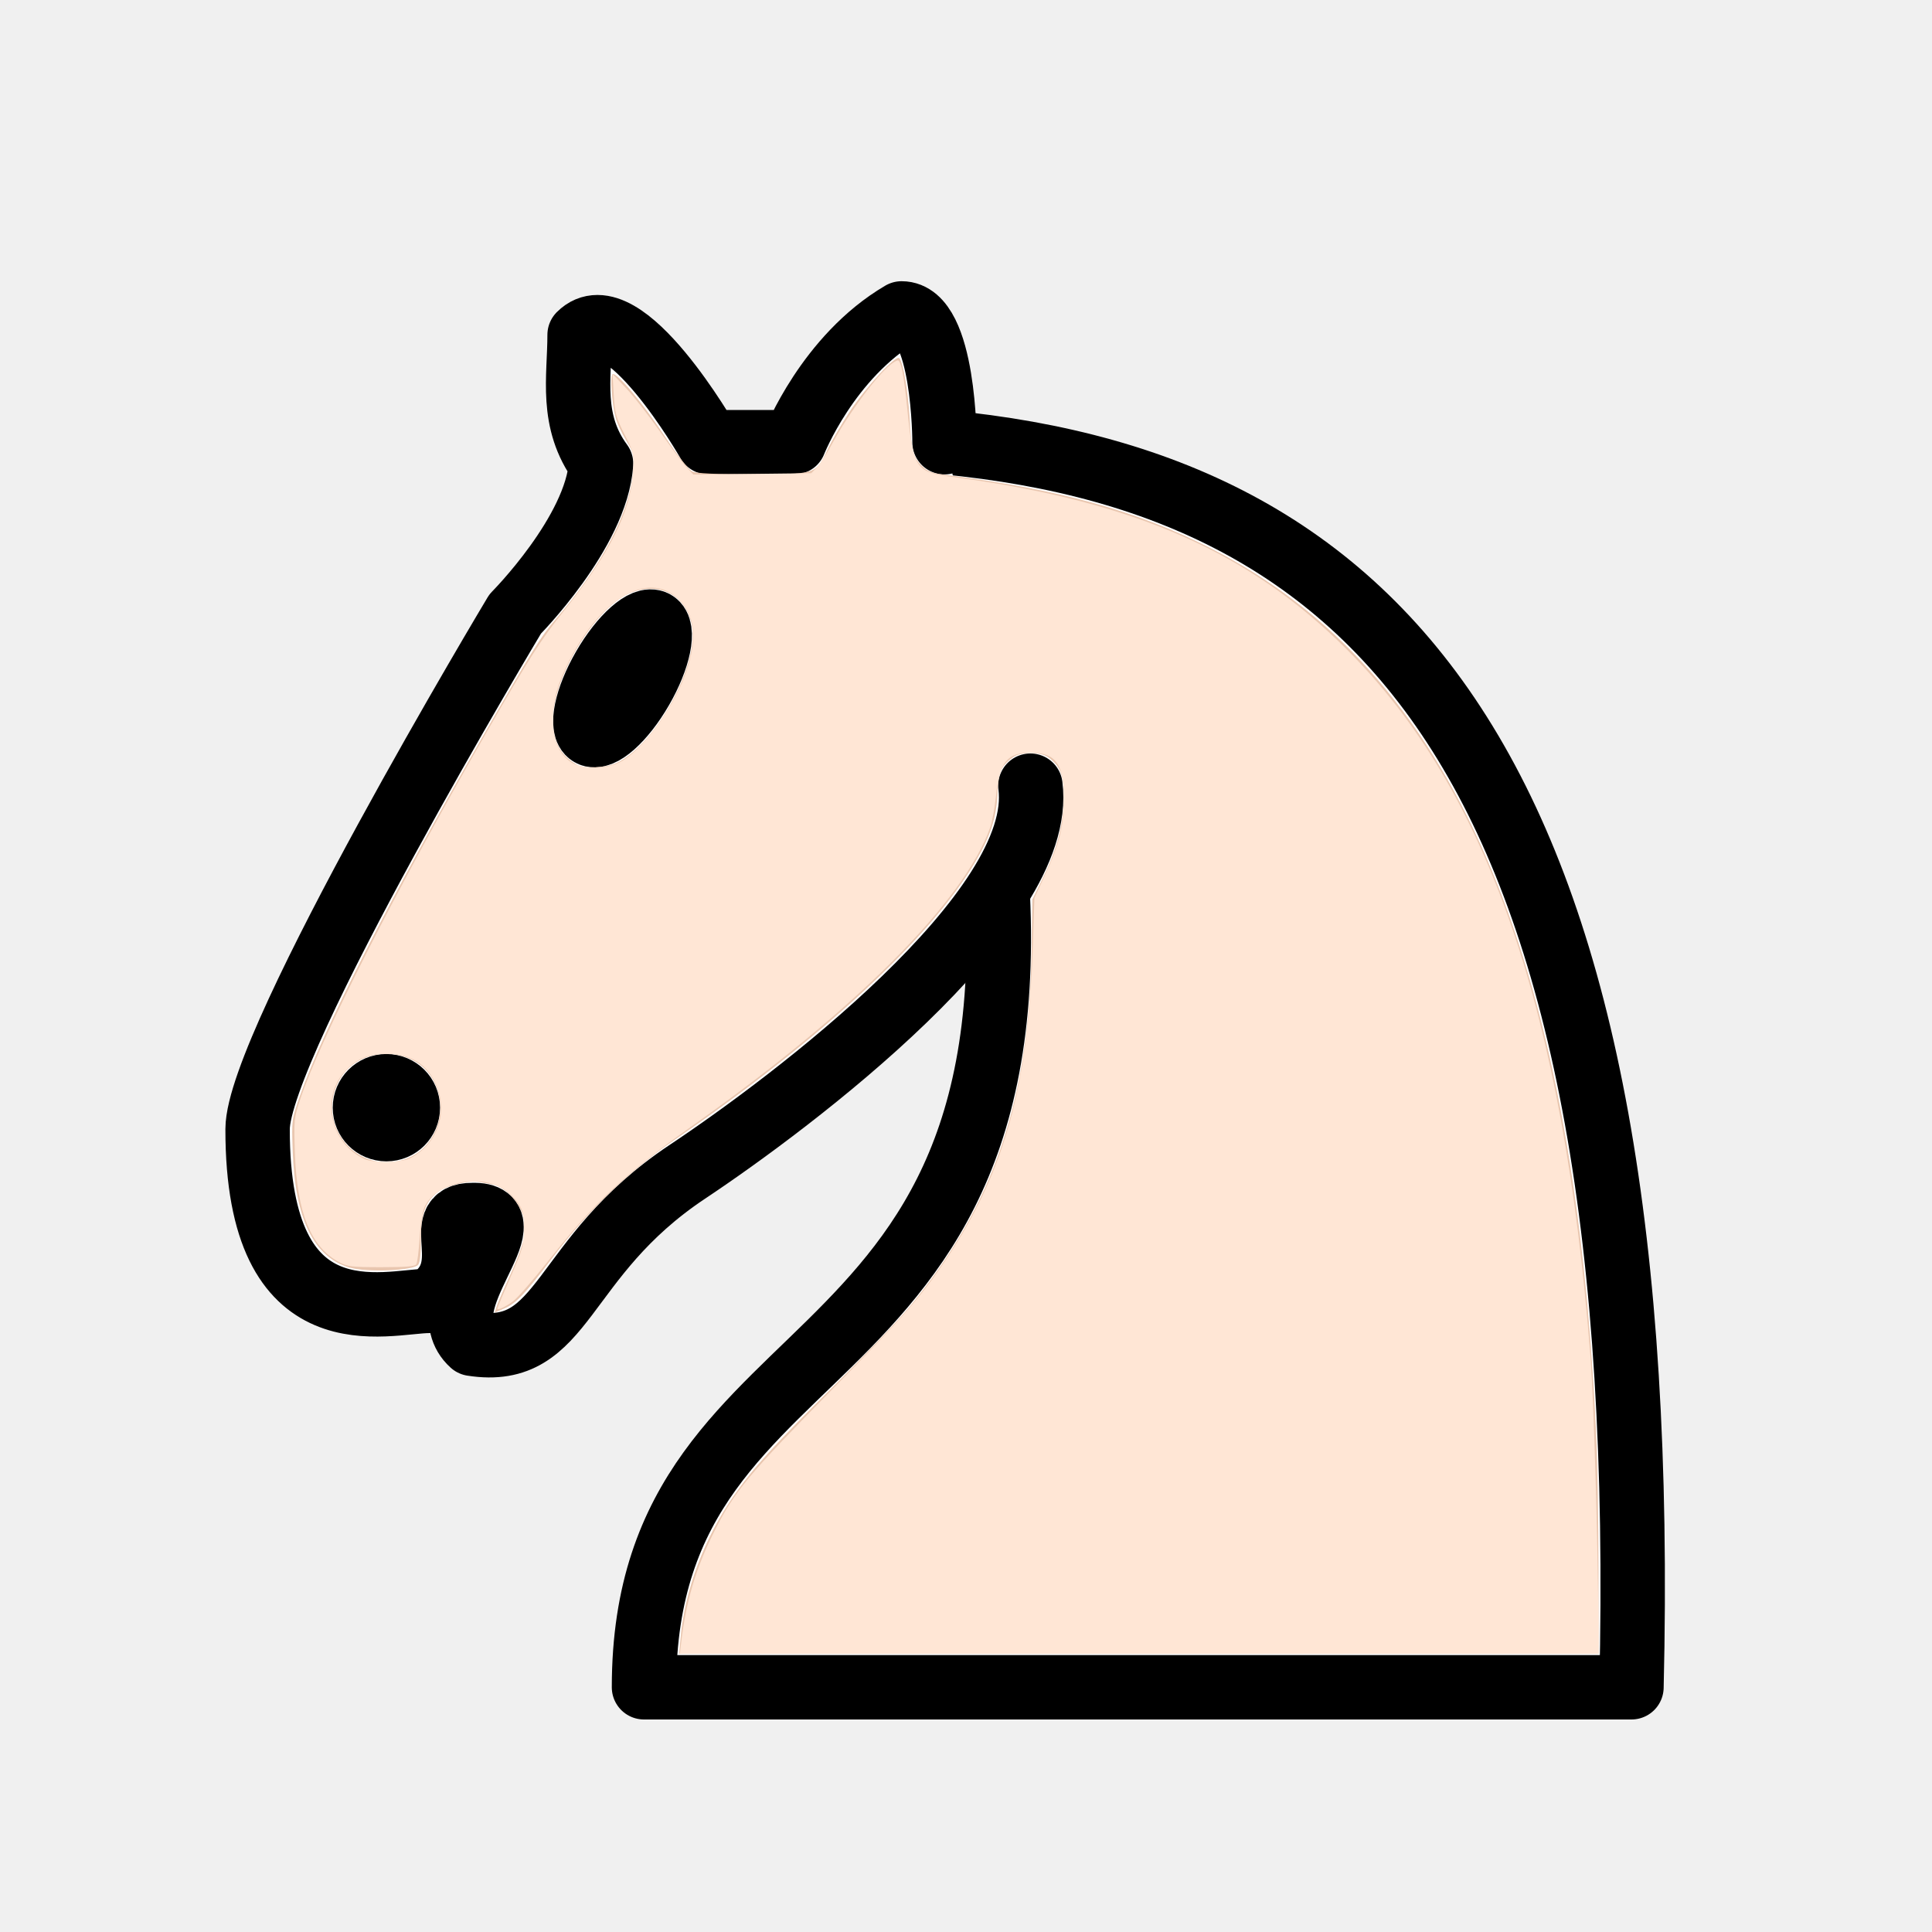
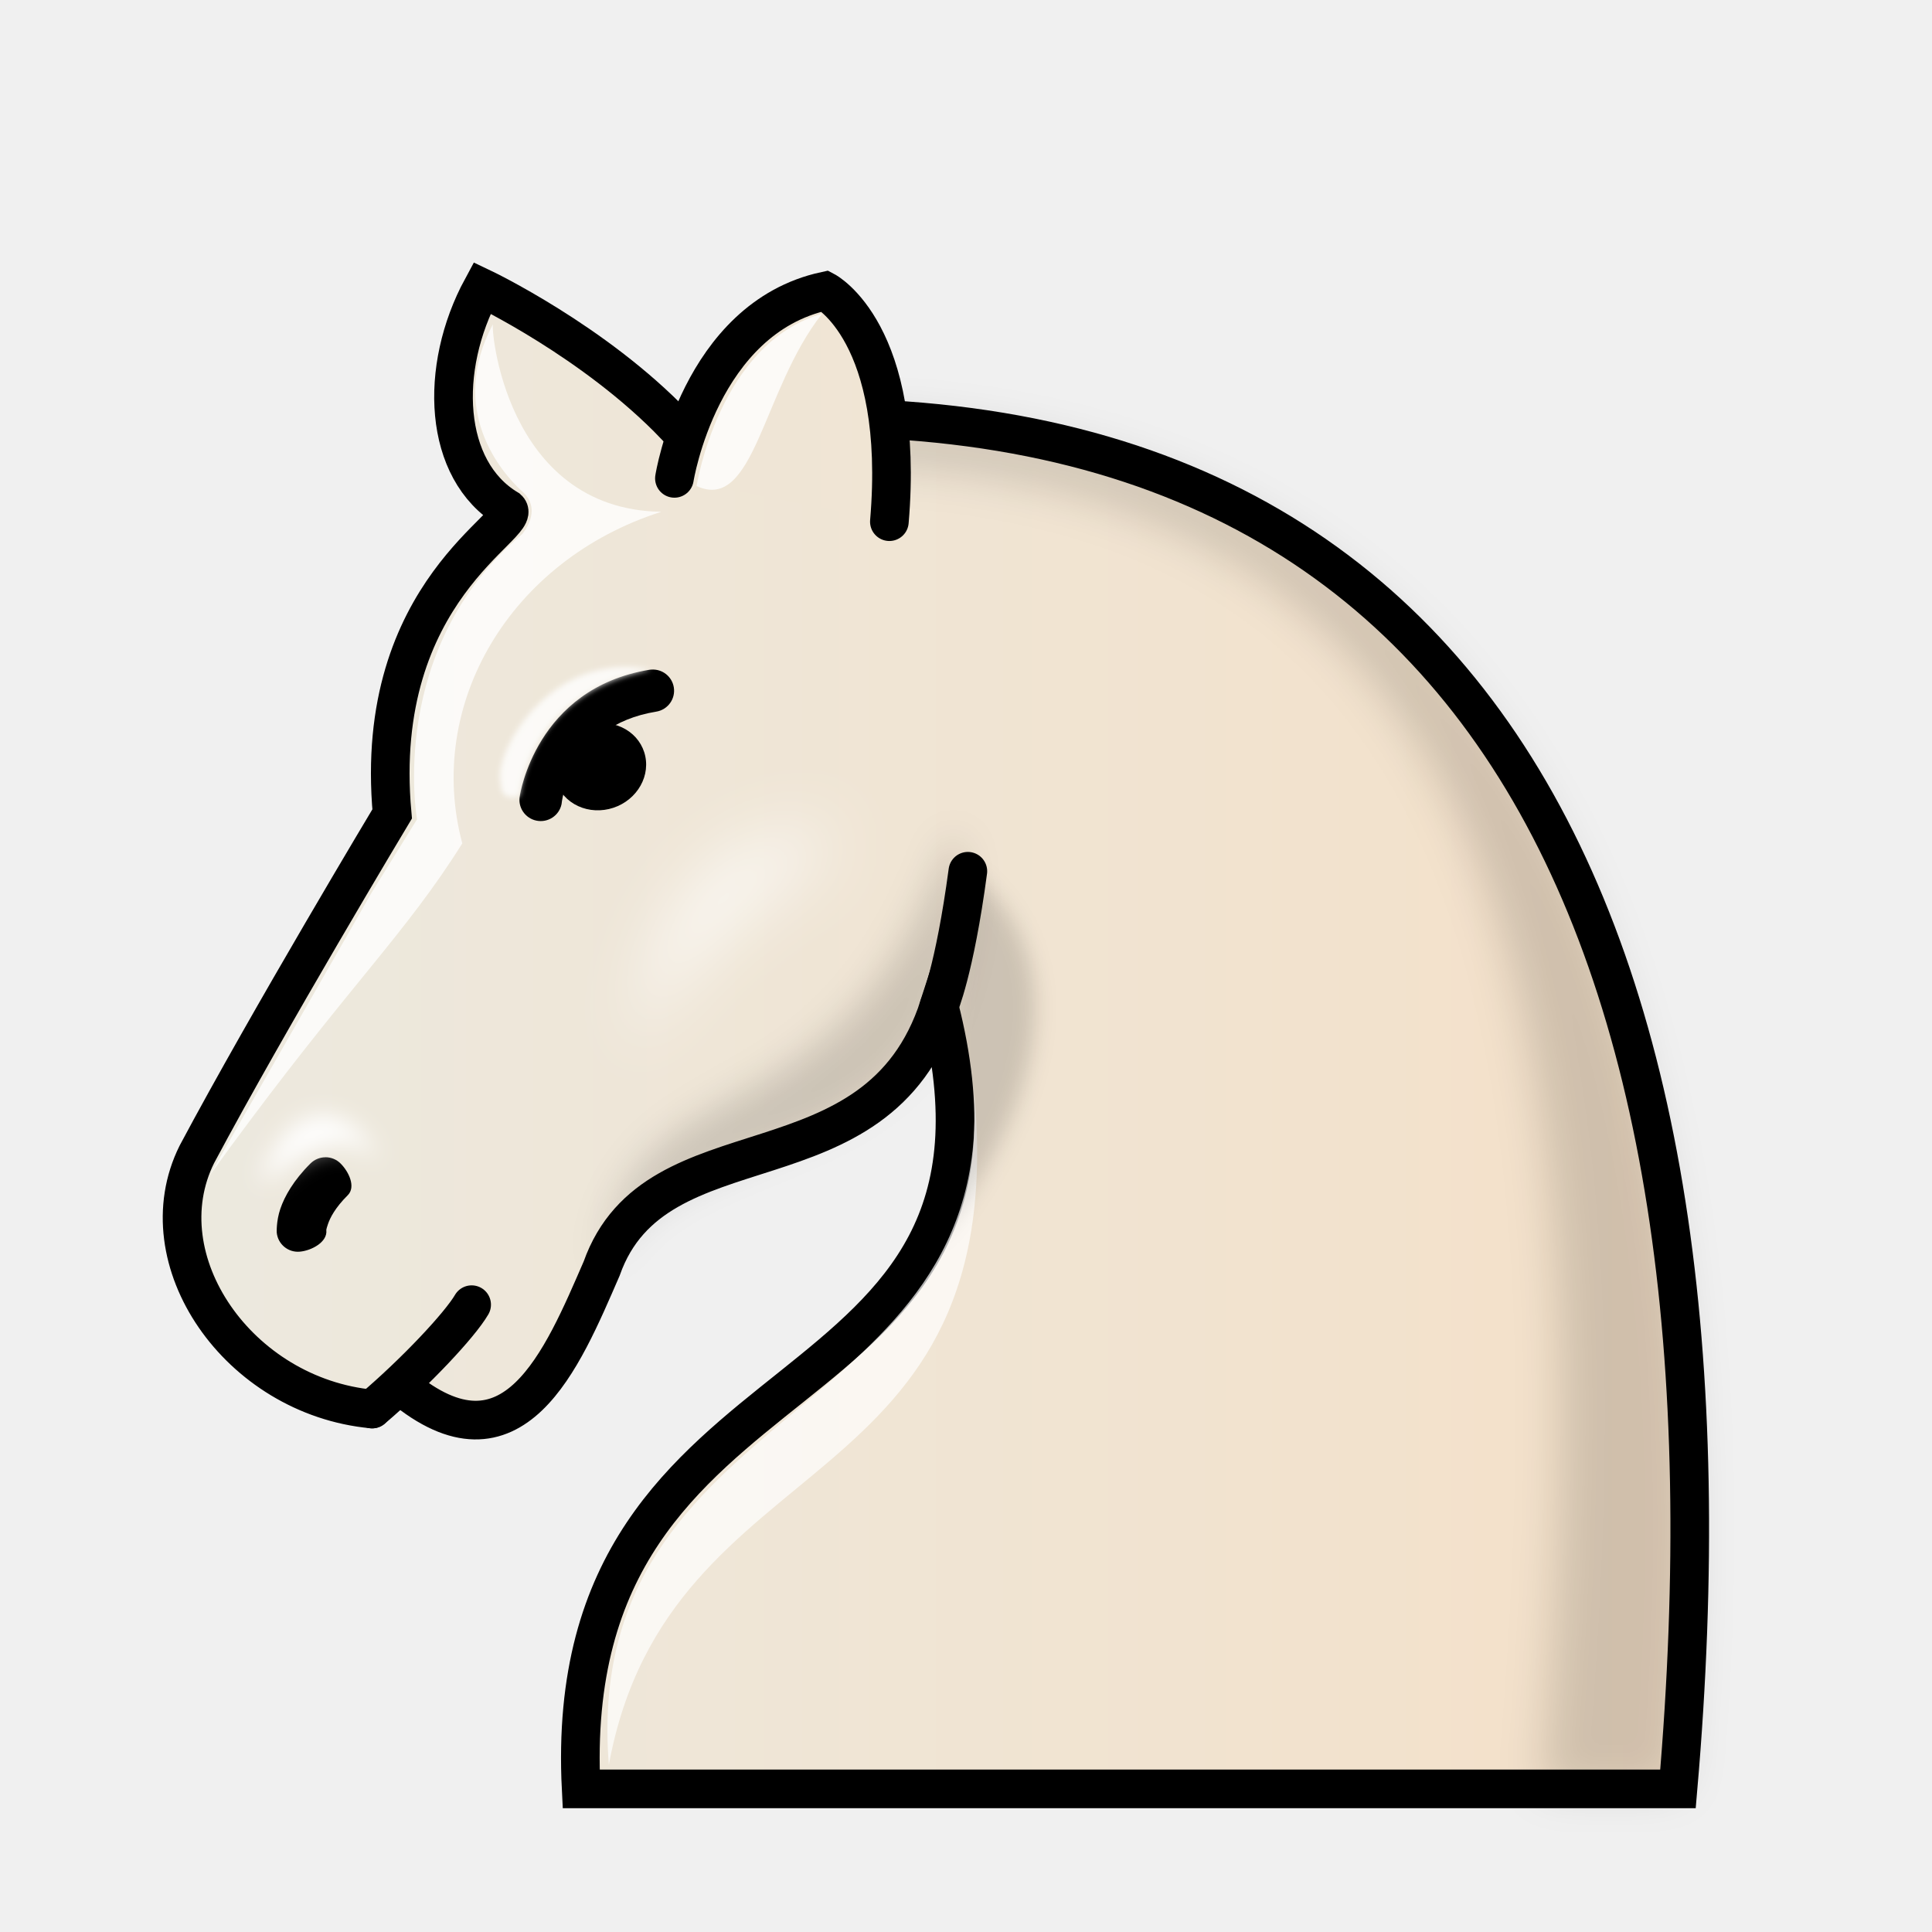
- <svg xmlns="http://www.w3.org/2000/svg" version="1.1" width="45" height="45" id="svg12">
-   <defs id="defs16" />
-   <g style="opacity:1;fill:none;fill-opacity:1;fill-rule:evenodd;stroke:#000000;stroke-width:1.5;stroke-linecap:round;stroke-linejoin:round;stroke-miterlimit:4;stroke-dasharray:none;stroke-opacity:1" transform="translate(0,0.3)" id="g10">
-     <path d="m 22,10 c 10.5,1 16.5,8 16,29 H 15 c 0,-9 10,-6.5 8,-21" style="fill:#ffffff;stroke:#000000" id="path2" />
-     <path d="m 24,18 c 0.38,2.91 -5.55,7.37 -8,9 -3,2 -2.82,4.34 -5,4 -1.042,-0.94 1.41,-3.04 0,-3 -1,0 0.19,1.23 -1,2 -1,0 -4.003,1 -4,-4 0,-2 6,-12 6,-12 0,0 1.89,-1.9 2,-3.5 -0.73,-0.994 -0.5,-2 -0.5,-3 1,-1 3,2.5 3,2.5 h 2 c 0,0 0.78,-1.992 2.5,-3 1,0 1,3 1,3" style="fill:#ffffff;stroke:#000000" id="path4" />
-     <path d="m 9.5,25.5 a 0.5,0.5 0 1 1 -1,0 0.5,0.5 0 1 1 1,0 z" style="fill:#000000;stroke:#000000" id="path6" />
-     <path d="m 15,15.5 a 0.5,1.5 0 1 1 -1,0 0.5,1.5 0 1 1 1,0 z" transform="matrix(0.866,0.5,-0.5,0.866,9.693,-5.173)" style="fill:#000000;stroke:#000000" id="path8" />
-   </g>
-   <path style="fill:#e9c6af;stroke-width:0.054" d="m 15.854,38.13 c 0.099,-1.095 0.552,-2.305 1.225,-3.274 0.452,-0.652 0.964,-1.214 2.339,-2.571 0.704,-0.695 1.498,-1.525 1.765,-1.845 1.957,-2.35 2.798,-4.823 2.847,-8.378 l 0.015,-1.111 0.25,-0.511 c 0.327,-0.667 0.473,-1.225 0.481,-1.839 0.008,-0.533 -0.071,-0.748 -0.348,-0.954 -0.193,-0.144 -0.65,-0.145 -0.842,-0.002 -0.28,0.209 -0.333,0.336 -0.354,0.85 -0.023,0.551 -0.161,0.978 -0.51,1.572 -1.041,1.776 -3.614,4.154 -7.023,6.492 -1.061,0.728 -1.98,1.616 -2.834,2.742 -0.655,0.862 -0.847,1.062 -1.135,1.183 l -0.206,0.086 0.037,-0.124 c 0.02,-0.068 0.147,-0.365 0.282,-0.661 0.292,-0.641 0.39,-0.945 0.388,-1.205 -0.003,-0.437 -0.398,-0.937 -0.791,-1 -0.112,-0.018 -0.247,-0.042 -0.302,-0.053 -0.193,-0.039 -0.7,0.079 -0.897,0.209 -0.32,0.212 -0.444,0.532 -0.438,1.132 0.003,0.321 -0.018,0.53 -0.062,0.59 -0.102,0.14 -1.192,0.185 -1.601,0.066 -0.835,-0.243 -1.269,-1.137 -1.323,-2.723 -0.025,-0.724 -0.024,-0.727 0.17,-1.28 0.545,-1.55 2.091,-4.593 4.212,-8.29 1.193,-2.079 1.4,-2.413 1.749,-2.815 1.065,-1.228 1.731,-2.499 1.797,-3.43 0.028,-0.399 0.023,-0.421 -0.161,-0.726 -0.105,-0.173 -0.215,-0.412 -0.245,-0.53 -0.088,-0.346 -0.133,-0.978 -0.073,-1.015 0.093,-0.057 0.699,0.662 1.22,1.448 0.315,0.475 0.554,0.779 0.642,0.82 0.097,0.044 0.534,0.064 1.389,0.064 1.492,-2.42e-4 1.488,10e-4 1.757,-0.573 0.095,-0.202 0.329,-0.604 0.52,-0.893 0.387,-0.584 1.071,-1.32 1.152,-1.239 0.09,0.09 0.208,0.782 0.241,1.415 0.039,0.738 0.082,0.901 0.293,1.103 0.121,0.116 0.235,0.162 0.469,0.192 2.7,0.337 4.528,0.84 6.259,1.722 5.621,2.866 8.451,9.377 8.97,20.639 0.029,0.636 0.053,2.045 0.054,3.132 l 2.99e-4,1.976 H 26.525 15.819 Z M 9.377,27.018 c 0.805,-0.231 1.143,-1.248 0.651,-1.962 -0.473,-0.688 -1.611,-0.679 -2.071,0.016 -0.667,1.008 0.261,2.279 1.42,1.946 z m 4.978,-9.244 c 0.936,-0.435 1.963,-2.34 1.753,-3.251 -0.16,-0.695 -0.796,-0.995 -1.468,-0.693 -0.796,0.357 -1.761,1.957 -1.763,2.924 -10e-4,0.515 0.174,0.845 0.564,1.06 0.17,0.094 0.673,0.072 0.914,-0.04 z" id="path191" />
-   <path style="fill:#ffe6d5;stroke-width:0.054" d="m 15.865,38.266 c 0.114,-0.965 0.338,-1.726 0.754,-2.559 0.486,-0.973 0.789,-1.337 2.84,-3.423 1.574,-1.601 2.015,-2.106 2.582,-2.956 1.345,-2.018 1.904,-4.019 2.012,-7.204 l 0.041,-1.21 0.249,-0.538 c 0.335,-0.724 0.433,-1.121 0.436,-1.774 0.004,-0.804 -0.189,-1.071 -0.775,-1.071 -0.547,0 -0.724,0.221 -0.805,1.004 -0.029,0.276 -0.088,0.605 -0.133,0.731 -0.608,1.723 -3.12,4.247 -6.885,6.917 -1.619,1.148 -2.312,1.797 -3.427,3.205 -0.342,0.433 -0.703,0.846 -0.802,0.919 -0.184,0.136 -0.368,0.222 -0.368,0.171 0,-0.016 0.139,-0.348 0.309,-0.738 0.286,-0.657 0.309,-0.739 0.309,-1.117 1.61e-4,-0.358 -0.018,-0.434 -0.148,-0.622 -0.082,-0.118 -0.241,-0.266 -0.354,-0.33 -0.613,-0.345 -1.585,-0.098 -1.819,0.461 -0.042,0.1 -0.09,0.42 -0.108,0.711 -0.018,0.291 -0.052,0.561 -0.076,0.601 -0.033,0.054 -0.233,0.071 -0.812,0.071 -0.688,0 -0.791,-0.012 -0.988,-0.118 C 7.243,29.048 6.919,28.252 6.87,26.876 6.842,26.093 6.846,26.047 6.99,25.612 7.457,24.201 9.229,20.713 11.356,17.016 c 0.982,-1.706 1.246,-2.121 1.765,-2.77 1.075,-1.346 1.564,-2.321 1.624,-3.236 0.028,-0.437 0.026,-0.448 -0.196,-0.887 C 14.347,9.725 14.32,9.626 14.295,9.194 l -0.028,-0.484 0.318,0.334 c 0.175,0.184 0.527,0.635 0.783,1.002 0.256,0.368 0.537,0.745 0.624,0.838 l 0.158,0.17 1.373,-0.016 1.373,-0.016 0.131,-0.134 c 0.072,-0.074 0.221,-0.304 0.332,-0.511 0.401,-0.752 1.122,-1.717 1.438,-1.924 0.133,-0.087 0.137,-0.086 0.192,0.073 0.031,0.089 0.083,0.421 0.116,0.737 0.182,1.755 0.158,1.719 1.245,1.868 4.112,0.565 6.767,1.742 9.024,4 3.282,3.283 5.047,8.411 5.672,16.481 0.075,0.962 0.176,4.411 0.183,6.223 l 0.003,0.685 H 26.533 15.835 Z M 9.694,26.895 C 10.169,26.581 10.382,25.994 10.222,25.444 10.05,24.854 9.632,24.545 9.005,24.545 c -0.432,0 -0.709,0.118 -0.978,0.416 -0.567,0.628 -0.326,1.677 0.467,2.037 0.102,0.046 0.311,0.068 0.568,0.059 0.34,-0.012 0.444,-0.038 0.631,-0.162 z M 14.414,17.766 c 0.527,-0.255 1.267,-1.25 1.565,-2.104 0.278,-0.799 0.214,-1.357 -0.198,-1.73 -0.704,-0.636 -1.797,0.008 -2.542,1.498 -0.261,0.522 -0.362,0.895 -0.362,1.342 0,0.459 0.146,0.797 0.425,0.982 0.247,0.164 0.786,0.17 1.113,0.011 z" id="path185" />
+ <svg xmlns="http://www.w3.org/2000/svg" xmlns:xlink="http://www.w3.org/1999/xlink" width="50mm" height="50mm" clip-rule="evenodd" fill-rule="evenodd" image-rendering="optimizeQuality" shape-rendering="geometricPrecision" text-rendering="geometricPrecision" version="1.1" viewBox="0 0 50 50">
+   <defs>
+     <linearGradient id="linearGradient1643" x1="9.241" x2="40.761" y1="27.266" y2="27.266" gradientTransform="matrix(.98495 0 0 .98605 .37559 .64119)" gradientUnits="userSpaceOnUse">
+       <stop stop-color="#ece9df" offset="0" />
+       <stop stop-color="#f4e0c8" offset="1" />
+     </linearGradient>
+     <linearGradient id="linearGradient2766-9" x1="-736.5" x2="-696.5" y1="-367.96" y2="-367.96" gradientTransform="matrix(.99995 0 0 .99606 740.69 393.31)" gradientUnits="userSpaceOnUse" xlink:href="#linearGradient1643" />
+     <filter id="filter1572-7-1" x="-.064" y="-.038" width="1.128" height="1.077" color-interpolation-filters="sRGB">
+       <feGaussianBlur stdDeviation="0.57" />
+     </filter>
+     <linearGradient id="linearGradient2768-3" x1="-116.32" x2="-77.199" y1="299.9" y2="299.9" gradientTransform="matrix(1.1045 0 0 1.0827 130.81 -314.94)" gradientUnits="userSpaceOnUse" xlink:href="#linearGradient1643" />
+     <filter id="filter3022-9" x="-.165" y="-.294" width="1.331" height="1.588" color-interpolation-filters="sRGB">
+       <feGaussianBlur stdDeviation="0.211" />
+     </filter>
+     <filter id="filter1433-2-4-3" x="-.162" y="-.134" width="1.324" height="1.269" color-interpolation-filters="sRGB">
+       <feGaussianBlur stdDeviation="0.635" />
+     </filter>
+     <filter id="filter1676-3-7" x="-.011" y="-.013" width="1.022" height="1.026" color-interpolation-filters="sRGB">
+       <feGaussianBlur stdDeviation="0.018" />
+     </filter>
+     <filter id="filter1866-4-7" x="-.244" y="-.313" width="1.488" height="1.627" color-interpolation-filters="sRGB">
+       <feGaussianBlur stdDeviation="0.772" />
+     </filter>
+     <filter id="filter1605-5" x="-.239" y="-.07" width="1.479" height="1.139" color-interpolation-filters="sRGB">
+       <feGaussianBlur stdDeviation="0.279" />
+     </filter>
+     <filter id="filter1572-7-1-4-4-8" x="-.064" y="-.038" width="1.128" height="1.077" color-interpolation-filters="sRGB">
+       <feGaussianBlur stdDeviation="0.57" />
+     </filter>
+     <filter id="filter4257-2" x="-.234" y="-.417" width="1.469" height="1.834" color-interpolation-filters="sRGB">
+       <feGaussianBlur stdDeviation="0.299" />
+     </filter>
+     <filter id="filter1754-6-5" x="-.119" y="-.099" width="1.238" height="1.198" color-interpolation-filters="sRGB">
+       <feGaussianBlur stdDeviation="0.467" />
+     </filter>
+     <filter id="filter1676-3-7-2-3" x="-.045" y="-.052" width="1.089" height="1.104" color-interpolation-filters="sRGB">
+       <feGaussianBlur stdDeviation="0.073" />
+     </filter>
+     <filter id="filter1746-3-3" x="-.321" y="-.411" width="1.641" height="1.823" color-interpolation-filters="sRGB">
+       <feGaussianBlur stdDeviation="1.013" />
+     </filter>
+     <filter id="filter1758-7-8" x="-.239" y="-.07" width="1.479" height="1.139" color-interpolation-filters="sRGB">
+       <feGaussianBlur stdDeviation="0.279" />
+     </filter>
+   </defs>
+   <path d="m10.393 35.883c2.887 2.407 4.157-0.702 5.178-3.053 1.398-3.953 7.128-1.826 8.733-6.795 2.831 11.085-9.864 8.393-9.264 20.261h28.386c1.913-22.103-5.002-37.421-25.957-35.288-2.083-2.176-4.992-3.558-4.992-3.558-1.129 2.085-1.012 4.716 0.667 5.722 0.439 0.401-3.527 2.078-2.995 7.892 0 0-3.192 5.317-5.055 8.812-1.357 2.732 1.074 6.264 4.536 6.589" fill="url(#linearGradient2766-9)" image-rendering="optimizeQuality" stroke="#000000" stroke-dashoffset="1.852" stroke-linecap="round" style="clip-rule:evenodd;fill-rule:evenodd;fill:url(#linearGradient2766-9);shape-rendering:geometricPrecision" />
+   <path d="m16.859 17.328c-0.018 9.96e-4 -0.035 3e-3 -0.053 6e-3 -2.943 0.479-3.352 3.258-3.352 3.258-0.06 0.296 0.132 0.585 0.429 0.646 0.298 0.061 0.589-0.13 0.65-0.427 0 0 0.172-2.023 2.451-2.394 0.3-0.049 0.503-0.331 0.454-0.63-0.046-0.279-0.297-0.477-0.579-0.458z" color="#000000" color-rendering="auto" dominant-baseline="auto" image-rendering="optimizeQuality" solid-color="#000000" stop-color="#000000" style="clip-rule:evenodd;fill-rule:evenodd;font-feature-settings:normal;font-variant-alternates:normal;font-variant-caps:normal;font-variant-east-asian:normal;font-variant-ligatures:normal;font-variant-numeric:normal;font-variant-position:normal;font-variation-settings:normal;inline-size:0;isolation:auto;mix-blend-mode:normal;shape-margin:0;shape-padding:0;shape-rendering:geometricPrecision;text-decoration-color:#000000;text-decoration-line:none;text-decoration-style:solid;text-indent:0;text-orientation:mixed;text-transform:none;white-space:normal" />
+   <path d="m16.7 19.572a1.117 1.204 69.395 0 1-0.943 1.366 1.117 1.204 69.395 0 1-1.401-0.825 1.117 1.204 69.395 0 1 0.943-1.366 1.117 1.204 69.395 0 1 1.401 0.825z" image-rendering="optimizeQuality" style="clip-rule:evenodd;fill-rule:evenodd;paint-order:markers fill stroke;shape-rendering:geometricPrecision" />
+   <path d="m8.419 29.95c-0.144 9.96e-4 -0.282 0.059-0.384 0.16-0.438 0.436-0.669 0.849-0.779 1.172-0.11 0.323-0.094 0.616-0.094 0.616 0.028 0.301 0.295 0.522 0.597 0.495 0.304-0.027 0.715-0.248 0.687-0.55 0 0-0.014-9.96e-4 0.041-0.162 0.055-0.161 0.183-0.421 0.513-0.749 0.215-0.214 0.028-0.609-0.188-0.823-0.104-0.104-0.246-0.161-0.393-0.16z" color="#000000" color-rendering="auto" dominant-baseline="auto" image-rendering="optimizeQuality" solid-color="#000000" stop-color="#000000" style="clip-rule:evenodd;fill-rule:evenodd;font-feature-settings:normal;font-variant-alternates:normal;font-variant-caps:normal;font-variant-east-asian:normal;font-variant-ligatures:normal;font-variant-numeric:normal;font-variant-position:normal;font-variation-settings:normal;inline-size:0;isolation:auto;mix-blend-mode:normal;shape-margin:0;shape-padding:0;shape-rendering:geometricPrecision;text-decoration-color:#000000;text-decoration-line:none;text-decoration-style:solid;text-indent:0;text-orientation:mixed;text-transform:none;white-space:normal" />
+   <path transform="matrix(.99995 0 0 .99606 740.69 393.31)" d="m-718.42-382.86c17.099 0.645 19.298 14.991 17.595 34.473h3.526c1.753-20.341-3.914-34.957-21.011-35.602z" filter="url(#filter1572-7-1)" image-rendering="optimizeQuality" opacity=".25" style="clip-rule:evenodd;fill-rule:evenodd;filter:url(#filter1572-7-1-4-4-8);opacity:.15;shape-rendering:geometricPrecision" />
+   <path d="m17.454 12.38s0.652-4.143 3.9-4.848c0 0 2.079 1.085 1.663 5.969" fill="url(#linearGradient2768-3)" image-rendering="optimizeQuality" stroke="#000000" stroke-linecap="round" style="clip-rule:evenodd;fill-rule:evenodd;fill:url(#linearGradient2768-3);paint-order:markers fill stroke;shape-rendering:geometricPrecision" />
+   <path d="m12.206 33.765c-0.306 0.526-1.452 1.747-2.575 2.701" fill="none" image-rendering="optimizeQuality" stroke="#000000" stroke-linecap="round" style="clip-rule:evenodd;fill-rule:evenodd;shape-rendering:geometricPrecision" />
+   <path d="m5.427 30.42 4.194-7.324 1.172-1.892s-0.797-4.415 2.719-7.381c-5e-4 9.96e-4 0.555-0.614 3e-3 -1.106-0.552-0.492-1.936-2.129-0.753-4.336-0.077-0.022 0.274 4.806 4.353 4.864-3.919 1.249-6.111 4.989-5.151 8.582-0.736 1.173-1.458 2.08-2.374 3.208-0.82 1.009-1.796 2.195-3.078 3.907-0.34 0.454-0.701 0.944-1.086 1.478z" style="clip-rule:evenodd;fill-rule:evenodd;fill:#ffffff;image-rendering:optimizeQuality;mix-blend-mode:normal;opacity:.8;shape-rendering:geometricPrecision" />
+   <path d="m15.757 45.676c-0.744-9.435 10.084-8.795 9.438-17.61 1.103 10.971-7.883 9.129-9.438 17.61z" style="clip-rule:evenodd;fill-rule:evenodd;fill:#ffffff;image-rendering:optimizeQuality;opacity:.7;shape-rendering:geometricPrecision" />
+   <path transform="matrix(.99995 0 0 .99606 740.69 393.31)" d="m-733.97-364.25c-0.015 0.573 1.587-1.887 3.061-0.439-0.598-1.429-2.218-1.902-3.061 0.439z" filter="url(#filter3022-9)" style="clip-rule:evenodd;fill-rule:evenodd;fill:#ffffff;filter:url(#filter4257-2);image-rendering:optimizeQuality;shape-rendering:geometricPrecision" />
+   <path d="m18.027 12.578s0.58-3.7 3.249-4.459c-1.554 1.971-1.745 5.154-3.249 4.459z" style="clip-rule:evenodd;fill-rule:evenodd;fill:#ffffff;image-rendering:optimizeQuality;opacity:.8;shape-rendering:geometricPrecision" />
+   <path transform="matrix(.99995 0 0 .99606 740.69 393.31)" d="m-716.03-369.64c0.405-1.184 0.326-3.052-0.031-3.612-2.959 8.671-8.245 5.492-9.101 11.347 1.639-3.708 7.813-2.42 9.132-7.734z" filter="url(#filter1433-2-4-3)" opacity=".25" style="clip-rule:evenodd;fill-rule:evenodd;filter:url(#filter1754-6-5);image-rendering:optimizeQuality;opacity:.15;shape-rendering:geometricPrecision" />
+   <path transform="matrix(.99995 0 0 .99606 740.69 393.31)" d="m-723.87-377.47c-3.217 0.615-3.405 3.277-3.405 3.277s-0.499 0.211-0.49-0.328c-0.231-0.688 1.215-3.475 3.896-2.949z" filter="url(#filter1676-3-7)" opacity=".2" style="clip-rule:evenodd;fill-rule:evenodd;fill:#ffffff;filter:url(#filter1676-3-7-2-3);image-rendering:optimizeQuality;opacity:.8;shape-rendering:geometricPrecision" />
+   <path transform="matrix(.76507 0 0 .92137 575.69 349.88)" d="m-723.63-356.13c-6.532-0.827-7.581 5.84-7.581 5.84 1.11-2.065 4.294-4.784 7.581-5.84z" fill="#ffffff" filter="url(#filter1866-4-7)" style="clip-rule:evenodd;fill-rule:evenodd;filter:url(#filter1746-3-3);image-rendering:optimizeQuality;shape-rendering:geometricPrecision" />
+   <path d="m24.304 26.035s0.399-0.909 0.744-3.487" clip-rule="evenodd" fill="none" fill-rule="evenodd" image-rendering="optimizeQuality" shape-rendering="geometricPrecision" stroke="#000000" stroke-linecap="round" stroke-linejoin="round" />
+   <path d="m23.987 32.169c0.364-0.026 5.37-6.215 1.061-9.621l-0.51 4.557c0.107 1.682 0.437 3.359-0.551 5.064z" filter="url(#filter1605-5)" opacity=".15" style="clip-rule:evenodd;fill-rule:evenodd;filter:url(#filter1758-7-8);image-rendering:optimizeQuality;opacity:.15;shape-rendering:geometricPrecision" />
</svg>
